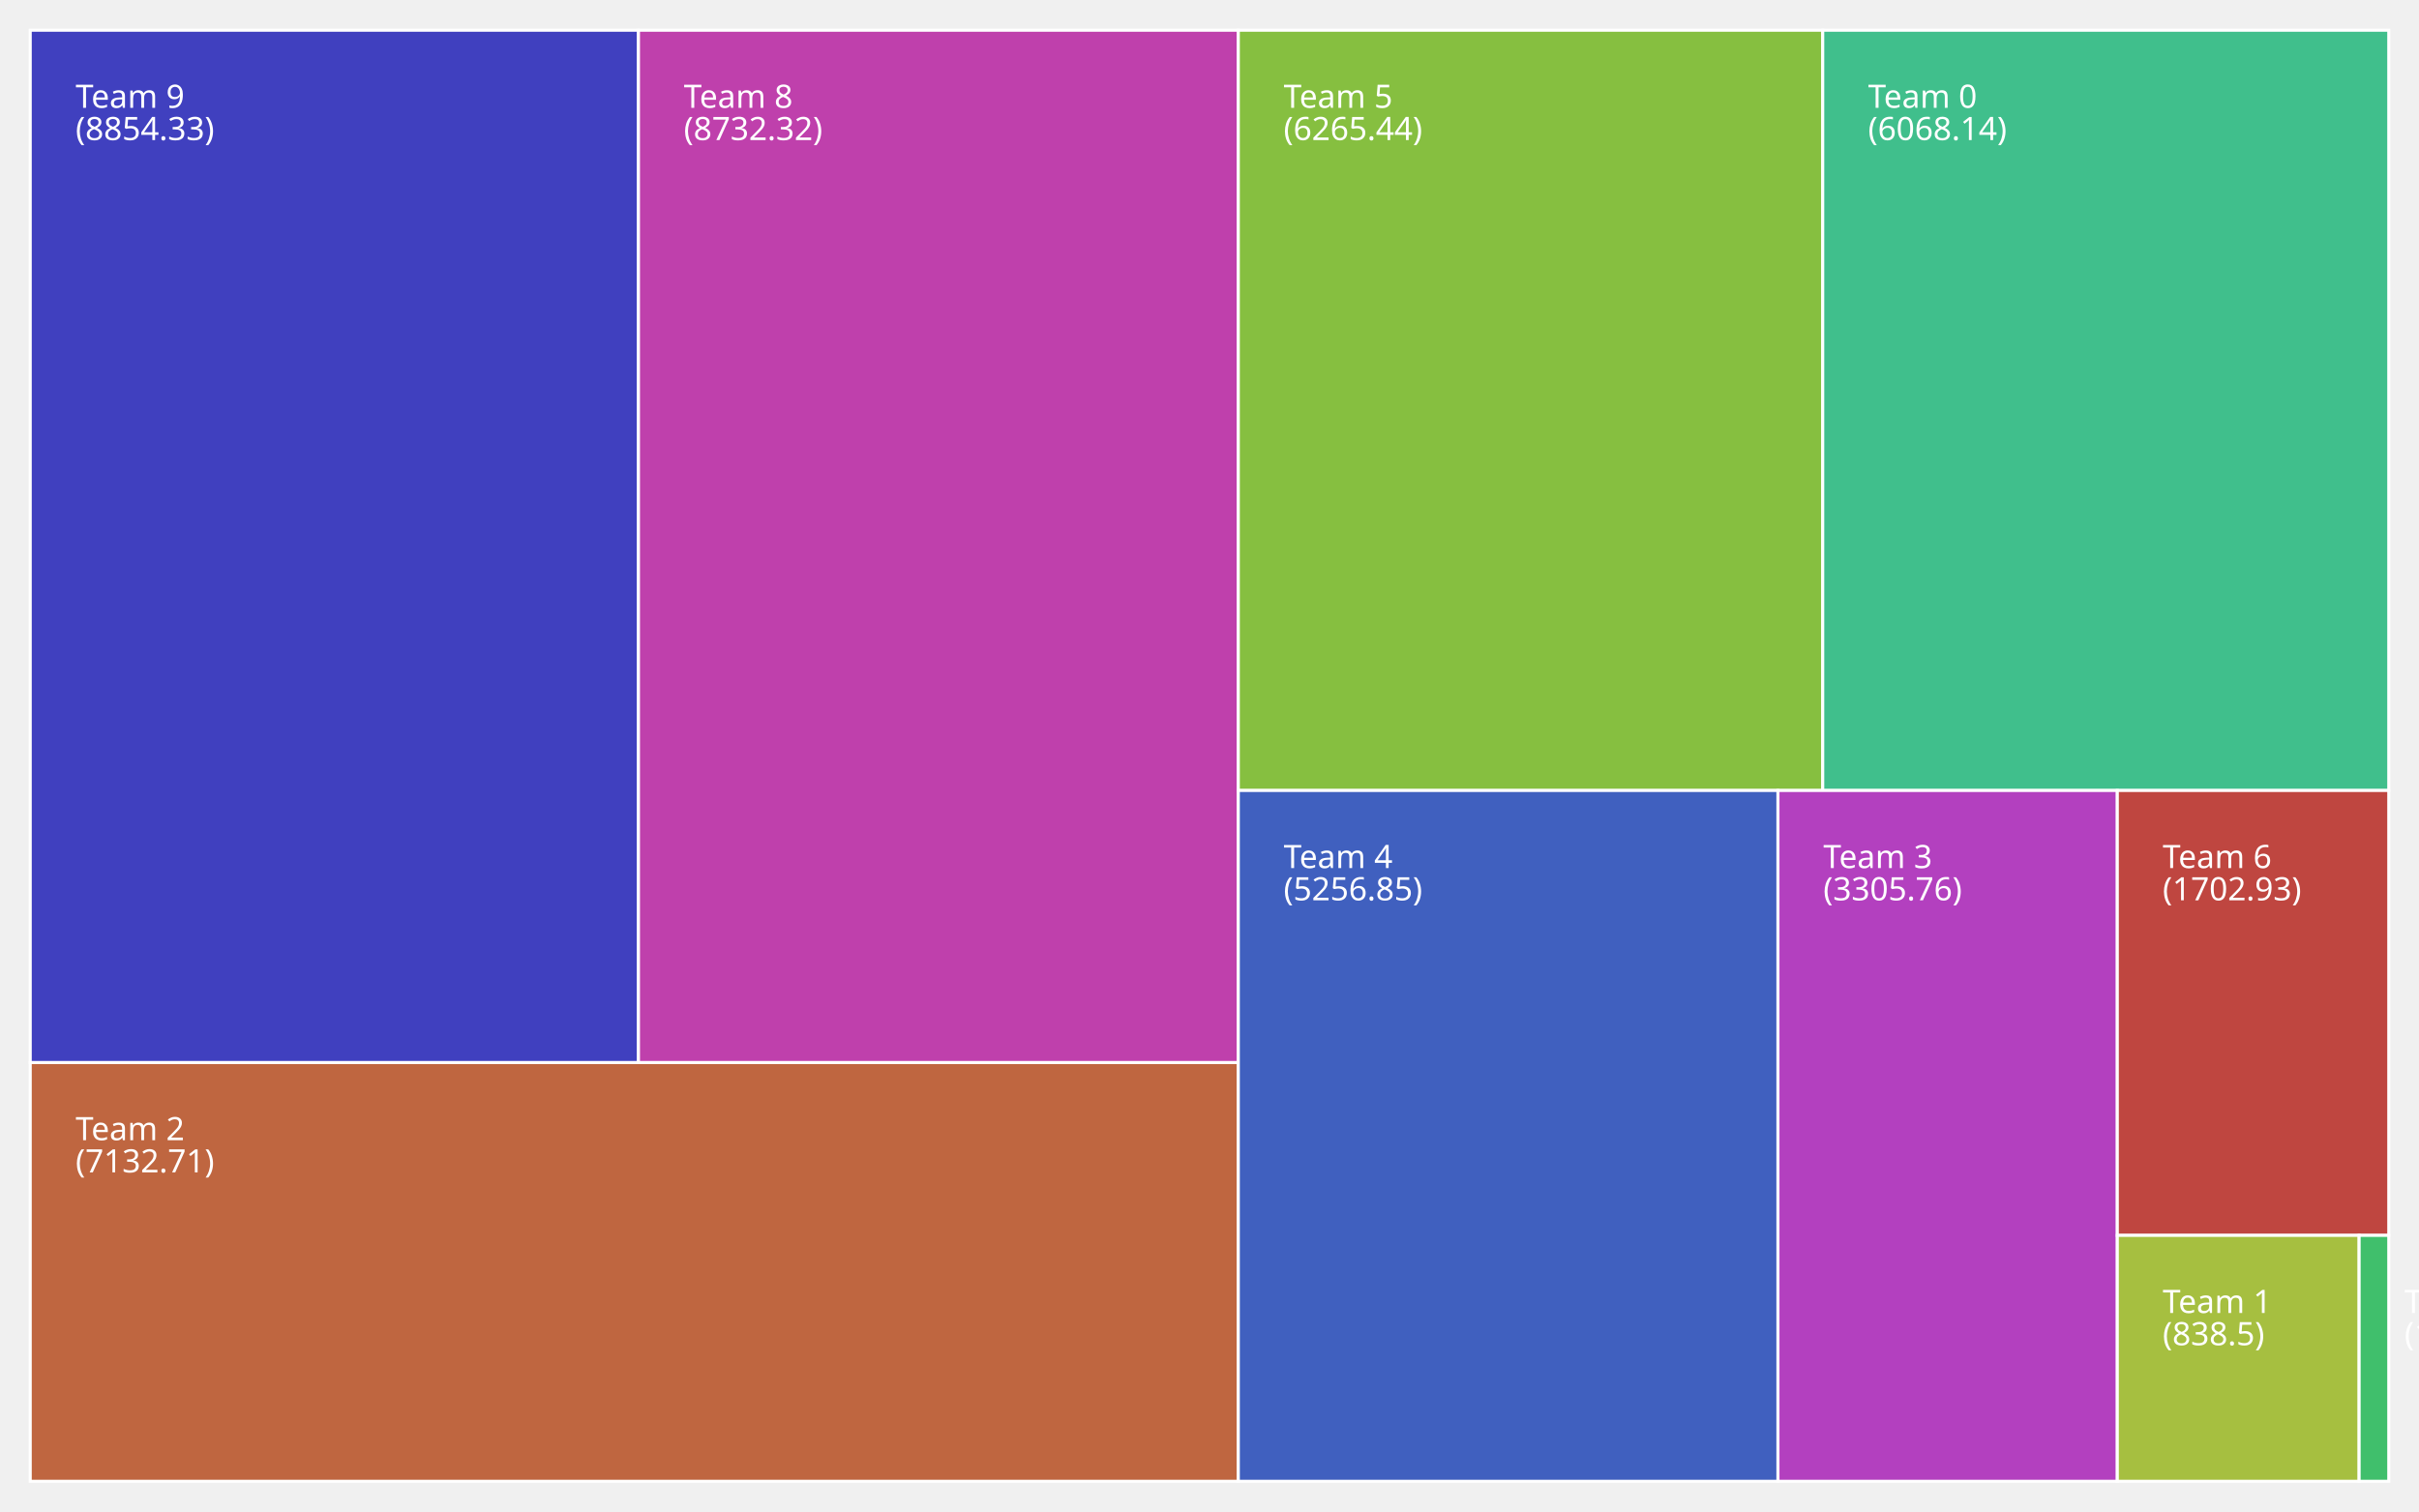
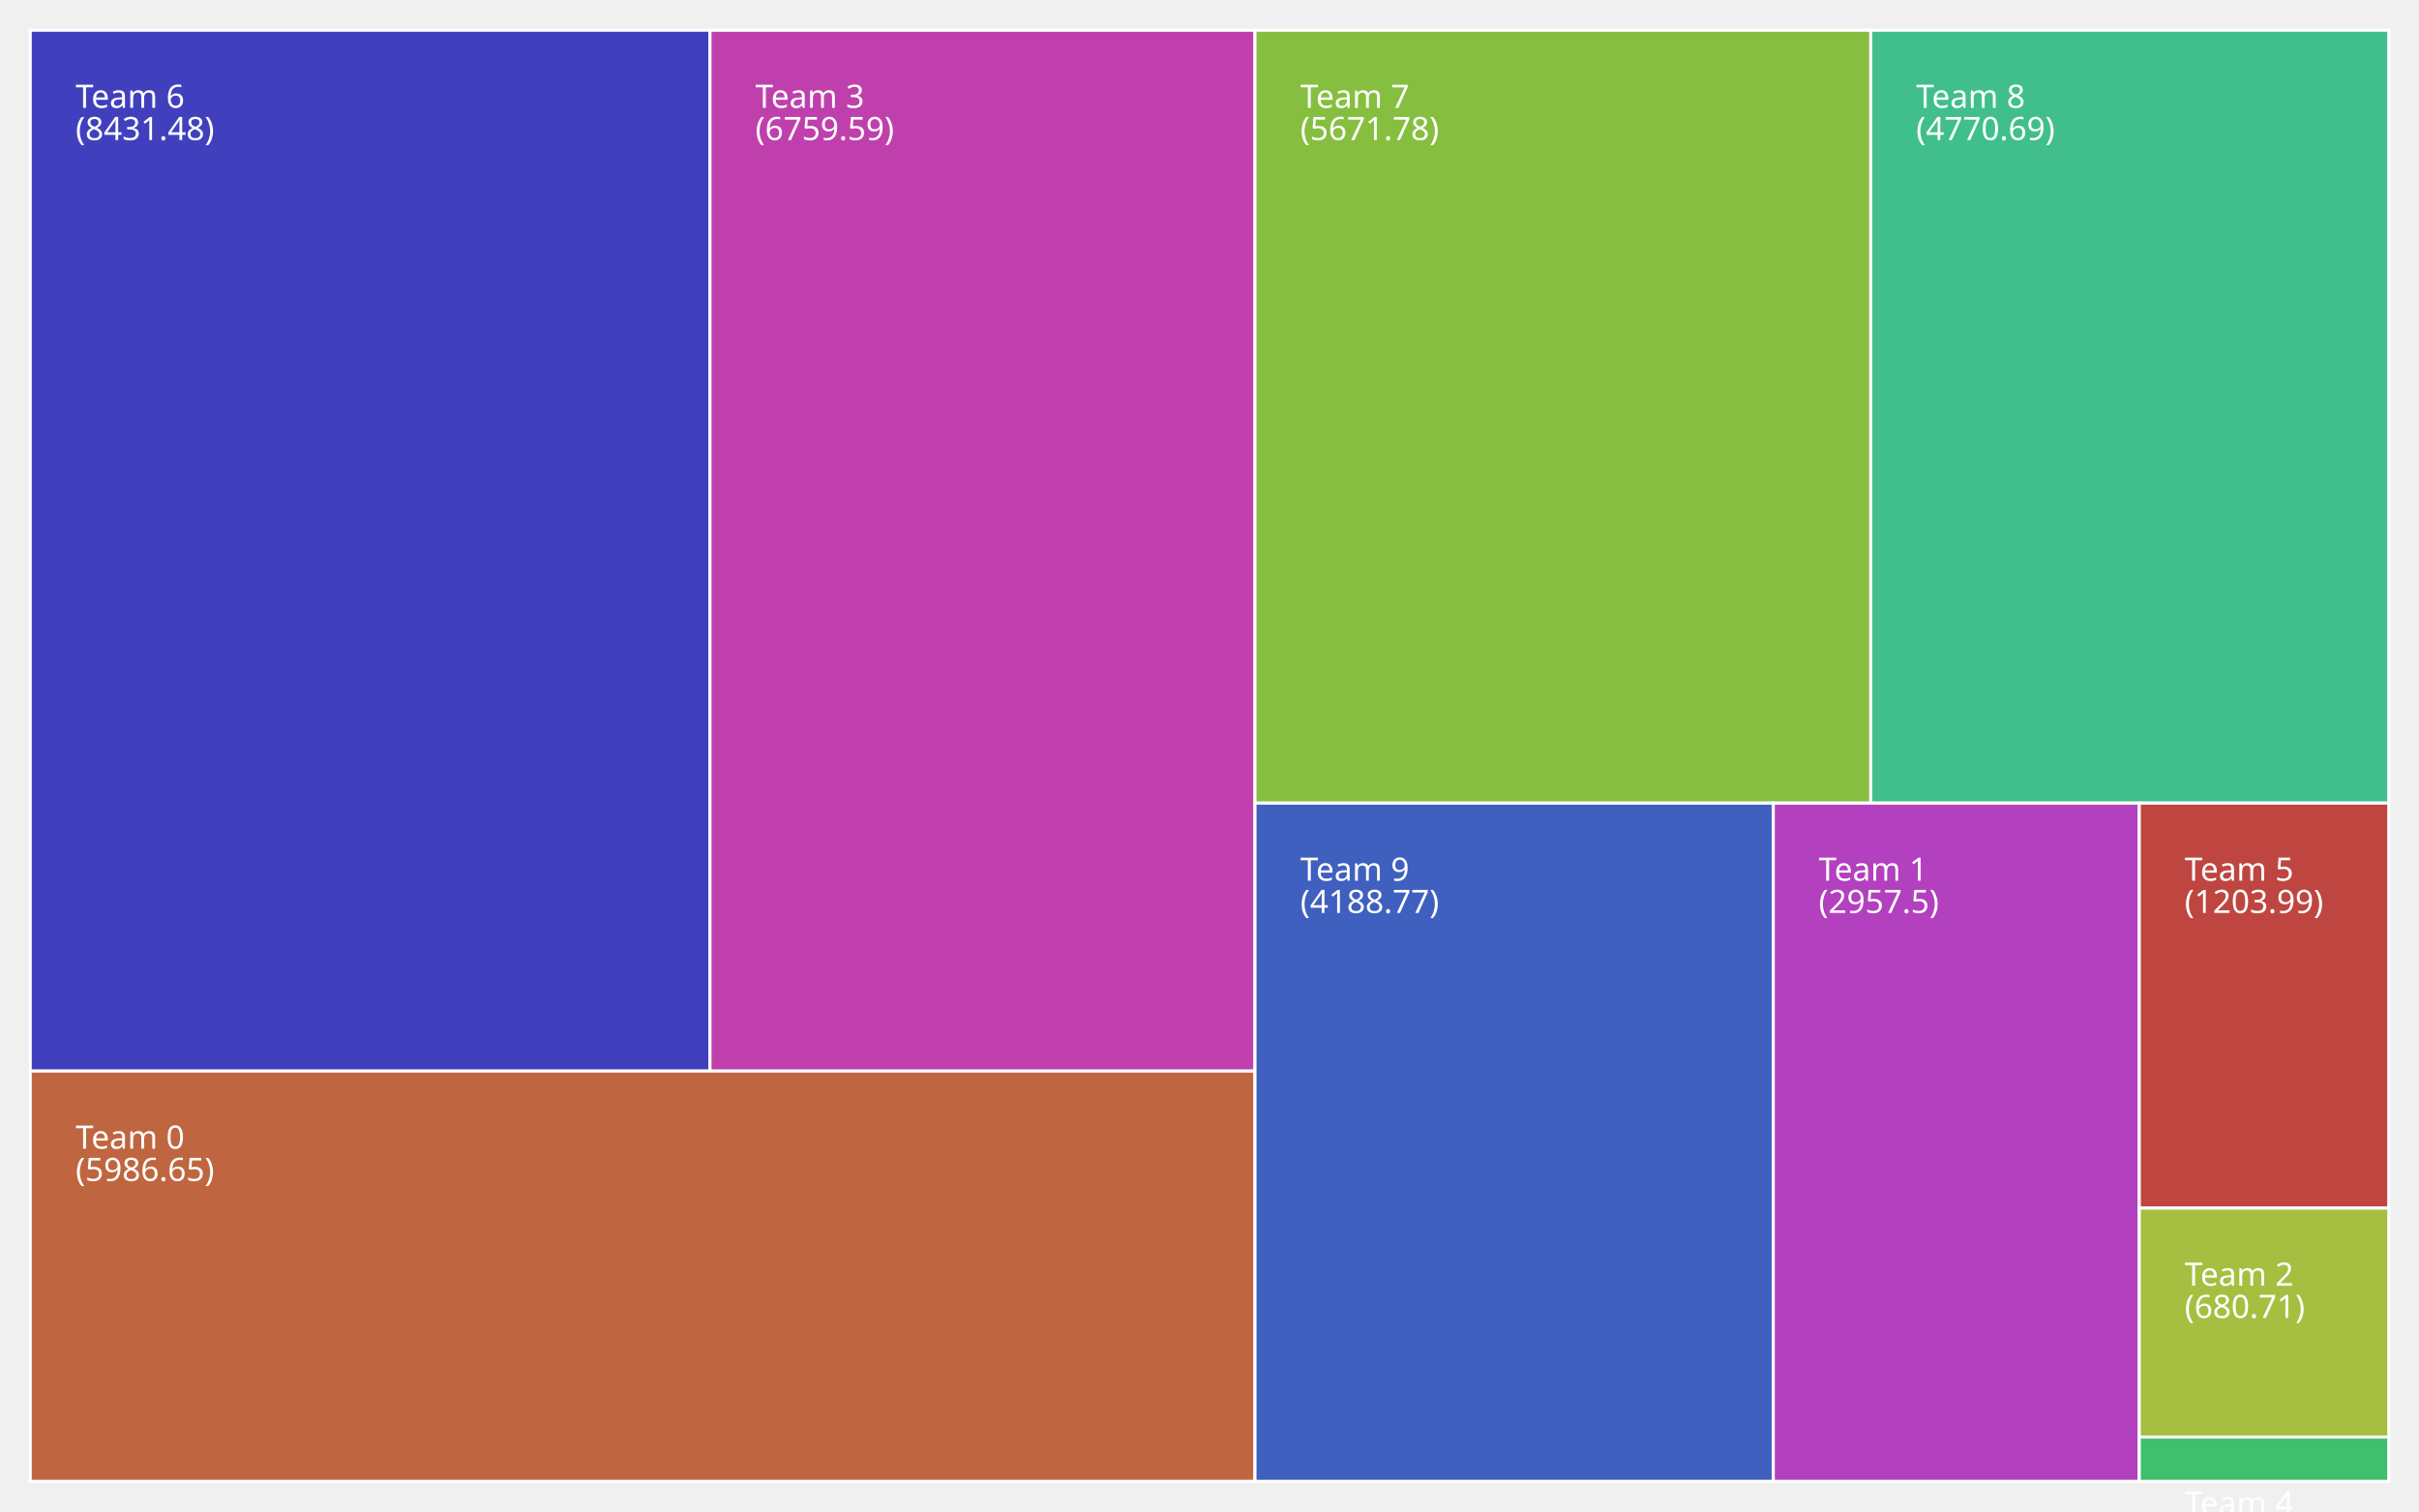
<svg xmlns="http://www.w3.org/2000/svg" varsion="1.1" width="800" height="500">
  <style>text { font-size: 8pt; font-family: sans-serif }  .axislegend { font-size: 12pt; font-weight: bold } .hovercircle {z-index:0; cursor:pointer; } .value {z-index: 1; background-color: #fff; opacity: 0.7; } </style>
-   <rect x="10" y="10" width="201.15" height="341.497" fill="#4040BF" stroke="#fff" stroke-width="1" />
+   <rect x="10" y="10" width="224.809" height="344.311" fill="#4040BF" stroke="#fff" stroke-width="1" />
  <text x="25" y="25" text-anchor="start" fill="#fff">
-     <tspan x="25" dy="1em">Team 9</tspan>
-     <tspan x="25" dy="1em">(8854.33)</tspan>
+     <tspan x="25" dy="1em">Team 6</tspan>
+     <tspan x="25" dy="1em">(8431.48)</tspan>
  </text>
-   <rect x="211.15" y="10" width="198.378" height="341.497" fill="#BF40AC" stroke="#fff" stroke-width="1" />
-   <text x="226.15" y="25" text-anchor="start" fill="#fff">
-     <tspan x="226.15" dy="1em">Team 8</tspan>
-     <tspan x="226.15" dy="1em">(8732.32)</tspan>
+   <rect x="234.809" y="10" width="180.231" height="344.311" fill="#BF40AC" stroke="#fff" stroke-width="1" />
+   <text x="249.809" y="25" text-anchor="start" fill="#fff">
+     <tspan x="249.809" dy="1em">Team 3</tspan>
+     <tspan x="249.809" dy="1em">(6759.59)</tspan>
  </text>
-   <rect x="10" y="351.497" width="399.527" height="138.503" fill="#BF6640" stroke="#fff" stroke-width="1" />
-   <text x="25" y="366.497" text-anchor="start" fill="#fff">
-     <tspan x="25" dy="1em">Team 2</tspan>
-     <tspan x="25" dy="1em">(7132.71)</tspan>
+   <rect x="10" y="354.311" width="405.04" height="135.689" fill="#BF6640" stroke="#fff" stroke-width="1" />
+   <text x="25" y="369.311" text-anchor="start" fill="#fff">
+     <tspan x="25" dy="1em">Team 0</tspan>
+     <tspan x="25" dy="1em">(5986.65)</tspan>
  </text>
-   <rect x="409.527" y="10" width="193.28" height="251.487" fill="#86BF40" stroke="#fff" stroke-width="1" />
-   <text x="424.527" y="25" text-anchor="start" fill="#fff">
-     <tspan x="424.527" dy="1em">Team 5</tspan>
-     <tspan x="424.527" dy="1em">(6265.44)</tspan>
+   <rect x="415.04" y="10" width="203.658" height="255.67" fill="#86BF40" stroke="#fff" stroke-width="1" />
+   <text x="430.04" y="25" text-anchor="start" fill="#fff">
+     <tspan x="430.04" dy="1em">Team 7</tspan>
+     <tspan x="430.04" dy="1em">(5671.78)</tspan>
  </text>
-   <rect x="602.807" y="10" width="187.193" height="251.487" fill="#40BF8C" stroke="#fff" stroke-width="1" />
-   <text x="617.807" y="25" text-anchor="start" fill="#fff">
-     <tspan x="617.807" dy="1em">Team 0</tspan>
-     <tspan x="617.807" dy="1em">(6068.14)</tspan>
+   <rect x="618.698" y="10" width="171.302" height="255.67" fill="#40BF8C" stroke="#fff" stroke-width="1" />
+   <text x="633.698" y="25" text-anchor="start" fill="#fff">
+     <tspan x="633.698" dy="1em">Team 8</tspan>
+     <tspan x="633.698" dy="1em">(4770.69)</tspan>
  </text>
-   <rect x="409.527" y="261.487" width="178.47" height="228.513" fill="#4060BF" stroke="#fff" stroke-width="1" />
-   <text x="424.527" y="276.487" text-anchor="start" fill="#fff">
-     <tspan x="424.527" dy="1em">Team 4</tspan>
-     <tspan x="424.527" dy="1em">(5256.85)</tspan>
+   <rect x="415.04" y="265.67" width="171.419" height="224.33" fill="#4060BF" stroke="#fff" stroke-width="1" />
+   <text x="430.04" y="280.67" text-anchor="start" fill="#fff">
+     <tspan x="430.04" dy="1em">Team 9</tspan>
+     <tspan x="430.04" dy="1em">(4188.77)</tspan>
  </text>
-   <rect x="587.998" y="261.487" width="112.231" height="228.513" fill="#B340BF" stroke="#fff" stroke-width="1" />
-   <text x="602.998" y="276.487" text-anchor="start" fill="#fff">
-     <tspan x="602.998" dy="1em">Team 3</tspan>
-     <tspan x="602.998" dy="1em">(3305.76)</tspan>
+   <rect x="586.459" y="265.67" width="121.031" height="224.33" fill="#B340BF" stroke="#fff" stroke-width="1" />
+   <text x="601.459" y="280.67" text-anchor="start" fill="#fff">
+     <tspan x="601.459" dy="1em">Team 1</tspan>
+     <tspan x="601.459" dy="1em">(2957.5)</tspan>
  </text>
-   <rect x="700.229" y="261.487" width="89.771" height="147.167" fill="#BF4640" stroke="#fff" stroke-width="1" />
-   <text x="715.229" y="276.487" text-anchor="start" fill="#fff">
-     <tspan x="715.229" dy="1em">Team 6</tspan>
-     <tspan x="715.229" dy="1em">(1702.93)</tspan>
+   <rect x="707.491" y="265.67" width="82.509" height="133.961" fill="#BF4640" stroke="#fff" stroke-width="1" />
+   <text x="722.491" y="280.67" text-anchor="start" fill="#fff">
+     <tspan x="722.491" dy="1em">Team 5</tspan>
+     <tspan x="722.491" dy="1em">(1203.99)</tspan>
  </text>
-   <rect x="700.229" y="408.654" width="79.968" height="81.346" fill="#A6BF40" stroke="#fff" stroke-width="1" />
-   <text x="715.229" y="423.654" text-anchor="start" fill="#fff">
-     <tspan x="715.229" dy="1em">Team 1</tspan>
-     <tspan x="715.229" dy="1em">(838.5)</tspan>
+   <rect x="707.491" y="399.631" width="82.509" height="75.739" fill="#A6BF40" stroke="#fff" stroke-width="1" />
+   <text x="722.491" y="414.631" text-anchor="start" fill="#fff">
+     <tspan x="722.491" dy="1em">Team 2</tspan>
+     <tspan x="722.491" dy="1em">(680.71)</tspan>
  </text>
-   <rect x="780.197" y="408.654" width="9.803" height="81.346" fill="#40BF6C" stroke="#fff" stroke-width="1" />
-   <text x="795.197" y="423.654" text-anchor="start" fill="#fff">
-     <tspan x="795.197" dy="1em">Team 7</tspan>
-     <tspan x="795.197" dy="1em">(102.79)</tspan>
+   <rect x="707.491" y="475.37" width="82.509" height="14.63" fill="#40BF6C" stroke="#fff" stroke-width="1" />
+   <text x="722.491" y="490.37" text-anchor="start" fill="#fff">
+     <tspan x="722.491" dy="1em">Team 4</tspan>
+     <tspan x="722.491" dy="1em">(131.49)</tspan>
  </text>
</svg>
